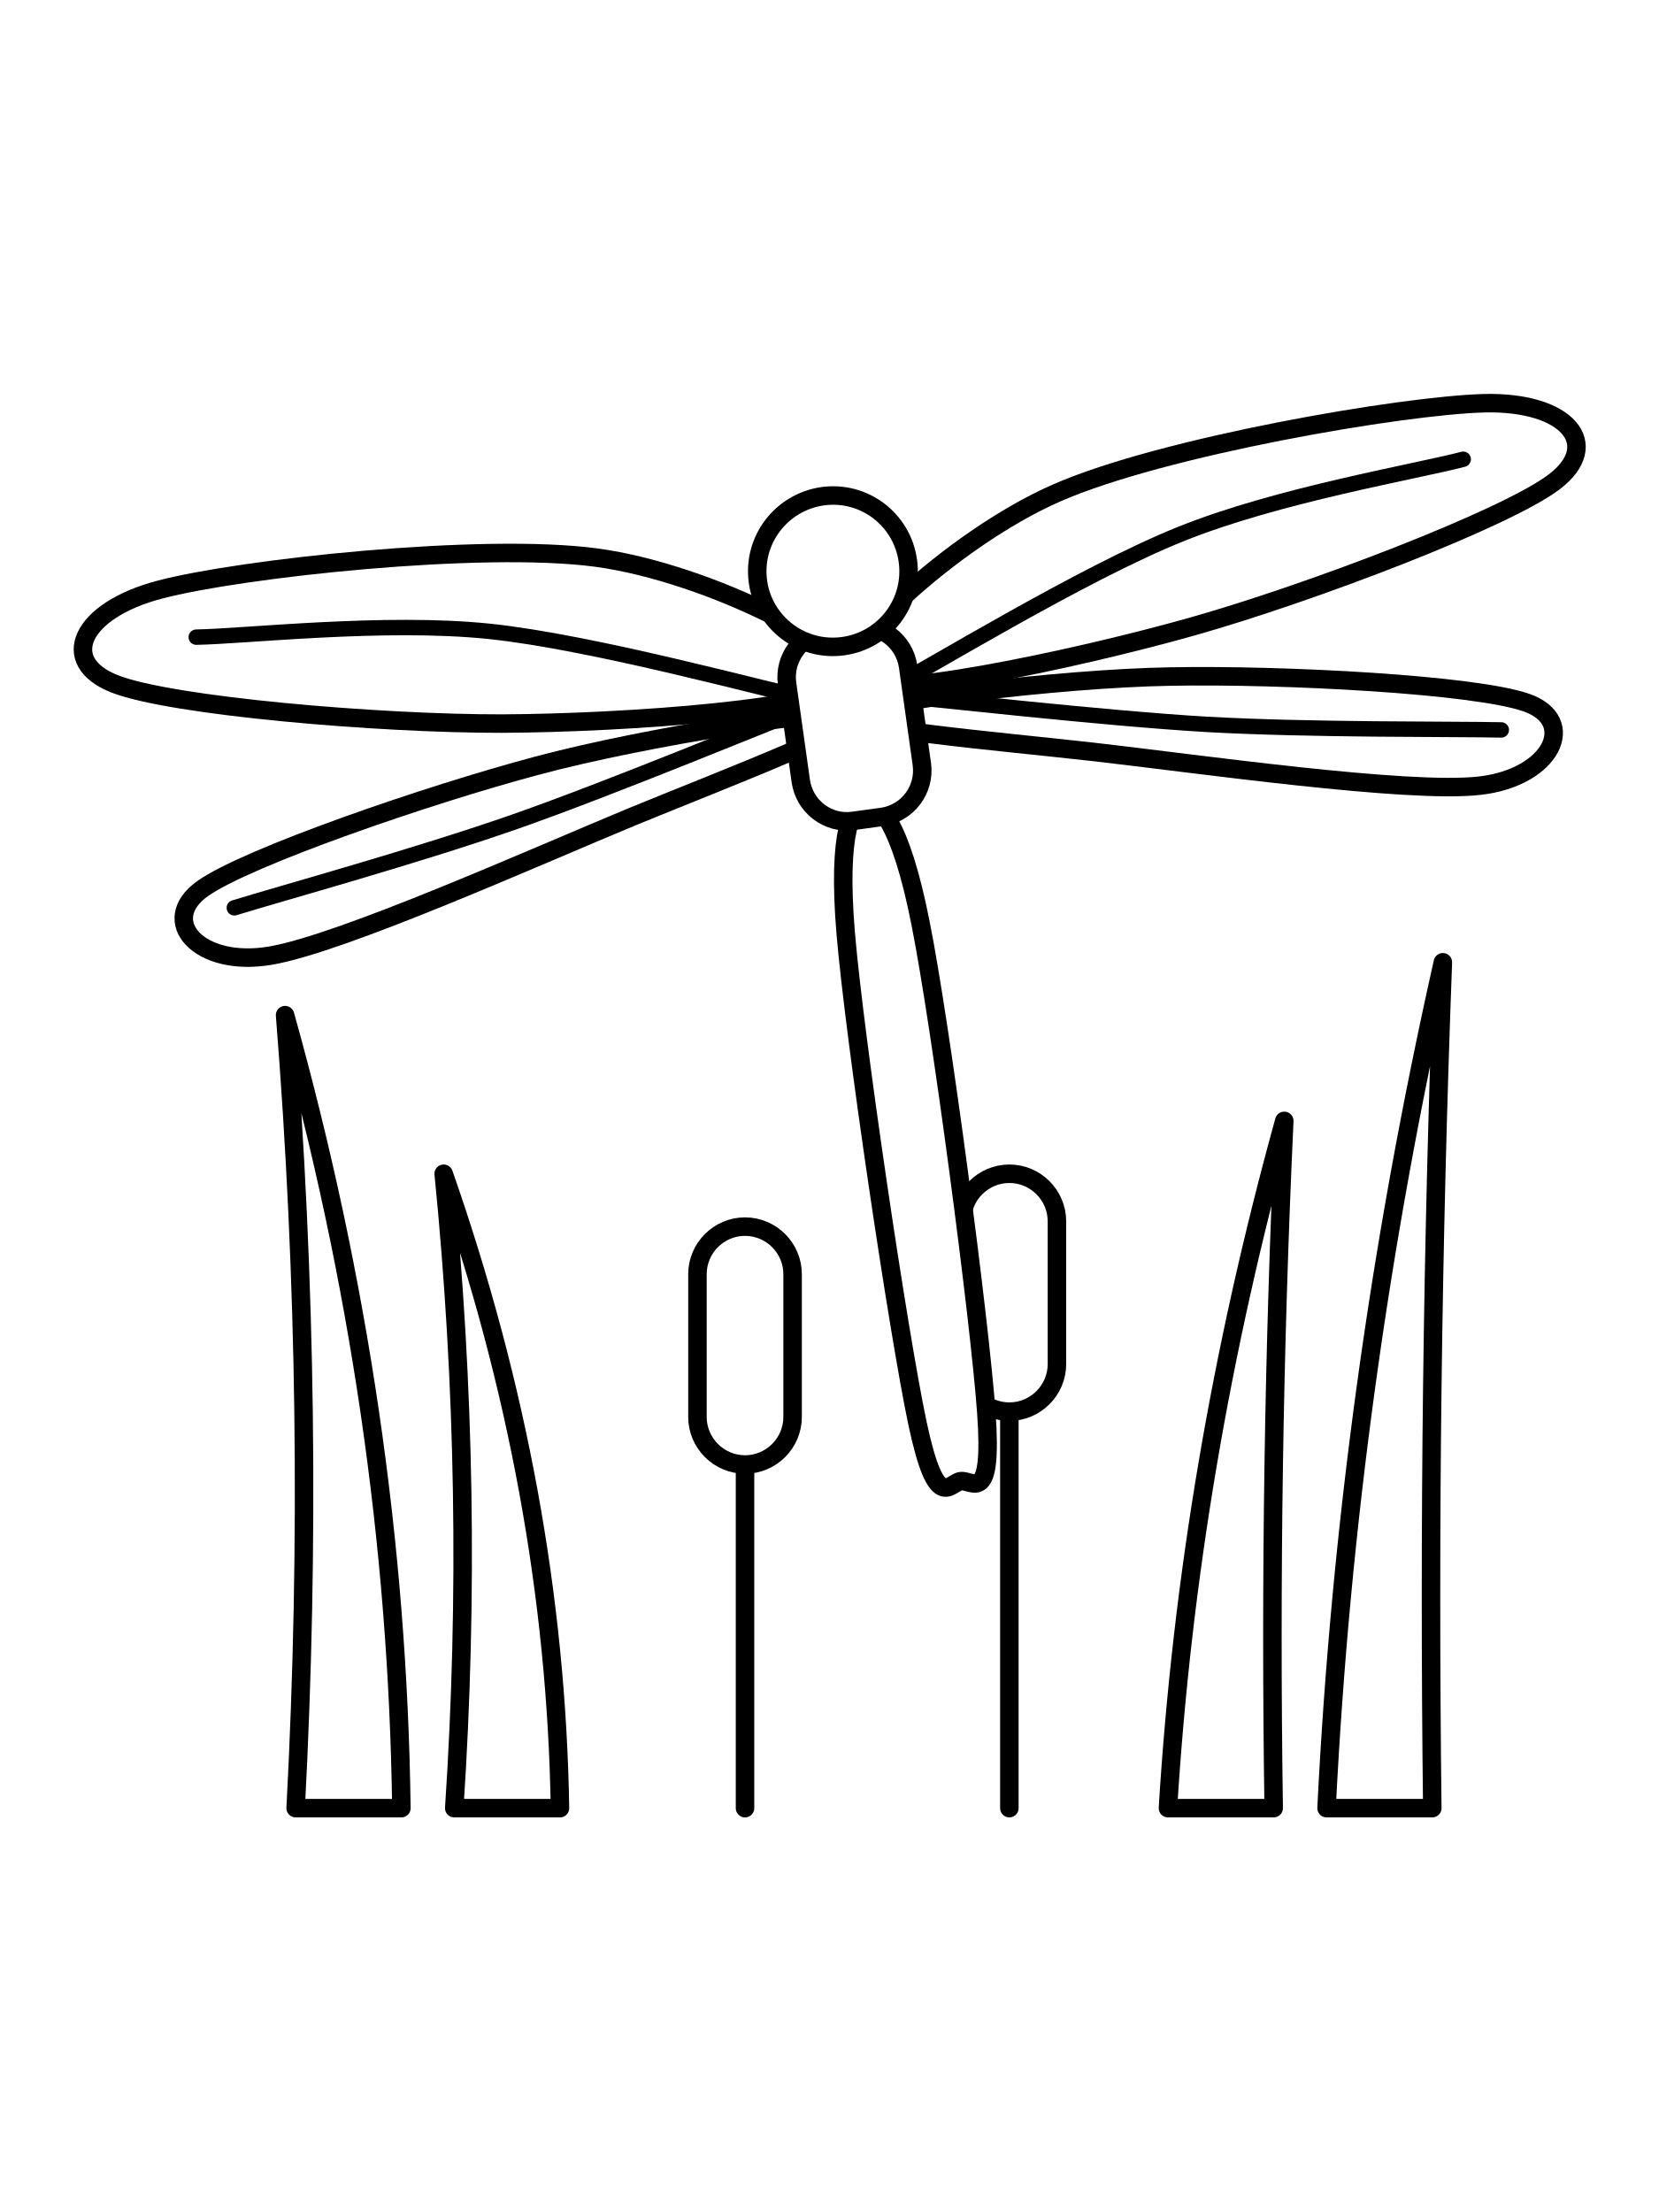
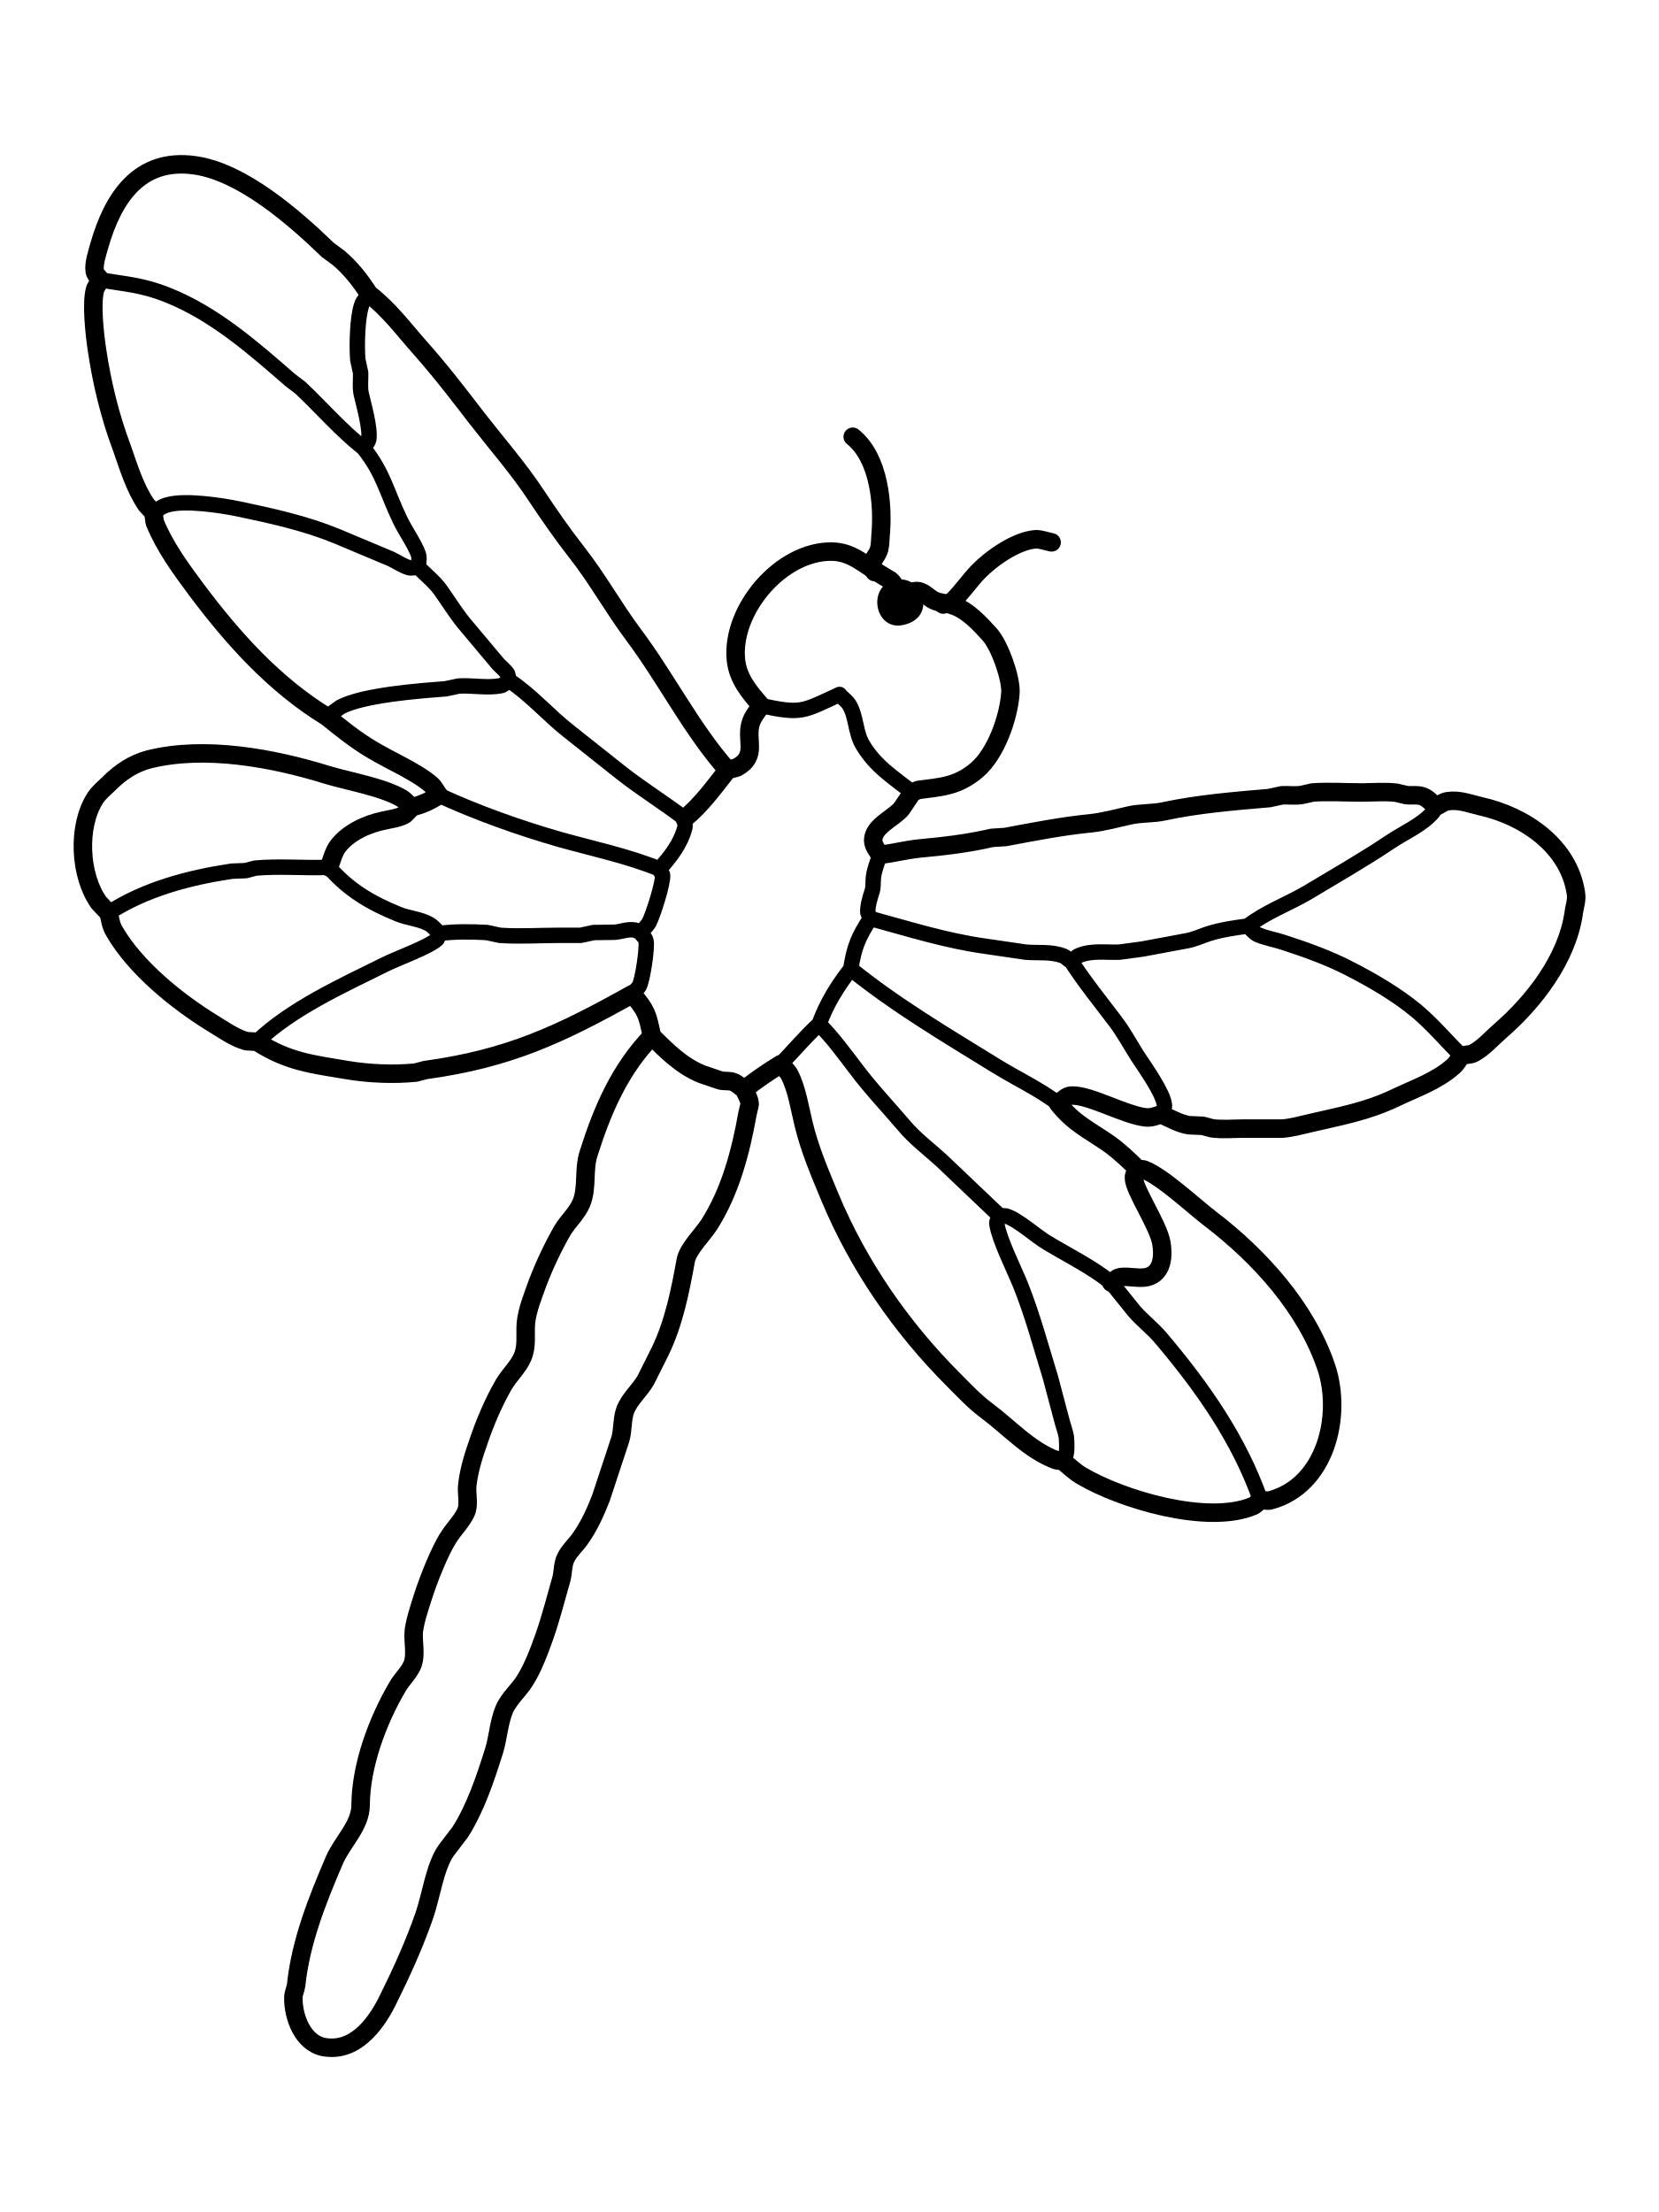
<svg xmlns="http://www.w3.org/2000/svg" version="1.1" viewBox="0 0 600 800" width="5.607in" height="7.476in" role="img" aria-label="The Dragonfly, a picture to color">
  <rect width="600" height="800" fill="#fff" />
-   <g transform="translate(20.888 -110.86) scale(0.956)" fill="#fff" data-bw="white" stroke="#000" stroke-width="6.994" stroke-linecap="round" stroke-linejoin="round">
-     <path d="M90 800 C95.3 700 94 600 86 500 C114 600 128.7 700 130 800 Z" />
-     <path d="M150 800 C155.3 720 154 640 146 560 C174 640 188.7 720 190 800 Z" />
-     <path d="M420 800 C425.3 713.3 440 626.7 464 540 C460 626.7 458.7 713.3 460 800 Z" />
-     <path d="M480 800 C485.3 693.3 500 586.7 524 480 C520 586.7 518.7 693.3 520 800 Z" />
-     <path fill="none" d="M260 800 L260 660" />
-     <path d="M260 580 L260 580 C269.9 580 278 588.1 278 598 L278 652 C278 661.9 269.9 670 260 670 L260 670 C250.1 670 242 661.9 242 652 L242 598 C242 588.1 250.1 580 260 580 Z" />
-     <path fill="none" d="M360 800 L360 640" />
-     <path d="M360 560 L360 560 C369.9 560 378 568.1 378 578 L378 632 C378 641.9 369.9 650 360 650 L360 650 C350.1 650 342 641.9 342 632 L342 578 C342 568.1 350.1 560 360 560 Z" />
-     <path d="M299.1 373.5 C305 363 247 332.7 203.7 326.9 C160.3 321.1 69.1 331 38.7 339 C8.4 346.9 0 366.3 21.6 374.7 C43.1 383.1 121.8 389.8 168.1 389.7 C214.4 389.5 293.1 384 299.1 373.5 Z" />
-     <path fill="none" stroke-width="5.829" d="M289.1 381.5 C268.1 377 202.6 358.9 163.2 354.8 C123.7 350.7 70.9 356.7 52.4 357" />
-     <path d="M299.1 373.5 C290.5 365 337.9 319.9 378 302.4 C418 284.9 508.5 269.3 539.8 268.5 C571.2 267.8 584.6 284.1 566.2 298.2 C547.8 312.2 474 340.3 429.5 352.9 C384.9 365.5 307.7 381.9 299.1 373.5 Z" />
-     <path fill="none" stroke-width="5.829" d="M310.9 378.5 C329.8 368.4 387.8 332.9 424.6 318.1 C461.4 303.2 513.8 294.4 531.7 289.7" />
-     <path d="M300.9 386.5 C306.9 389.8 254.2 409.8 217.4 424.9 C180.7 440.1 107.6 472.9 80.4 477.5 C53.3 482.1 37.8 464.3 54.7 452.2 C71.5 440.2 140.4 416.5 181.4 405.6 C222.4 394.6 294.9 383.3 300.9 386.5 Z" />
-     <path fill="none" stroke-width="5.829" d="M289.1 381.5 C269.8 389 210.3 413.7 173.3 426.7 C136.2 439.7 84.6 453.9 66.8 459.4" />
-     <path d="M300.9 386.5 C296 391.3 352.2 396 391.7 400.4 C431.2 404.9 510.6 416.3 537.9 413.2 C565.3 410.1 575.3 388.7 555.7 381.8 C536.2 374.9 463.5 371.1 421 371.9 C378.6 372.6 305.8 381.7 300.9 386.5 Z" />
-     <path fill="none" stroke-width="5.829" d="M310.9 378.5 C331.5 380.4 395.5 387.7 434.7 390 C473.9 392.2 527.5 391.7 546.1 392.1" />
-     <path d="M305.5 419.2 C310.2 418.6 318.8 426.6 326.4 465.2 C334.1 503.7 348.8 615.3 351.3 650.5 C353.8 685.7 346 675.7 341.6 676.3 C337.3 676.9 332.5 688.7 325.2 654.2 C317.9 619.6 301.4 508.3 298.1 469.1 C294.8 429.9 300.8 419.9 305.5 419.2 Z" />
-     <path d="M290.9 354.6 L301.8 353.1 C311.4 351.7 320.3 358.5 321.7 368.1 L326.9 405.1 C328.2 414.7 321.5 423.6 311.9 425 L301 426.5 C291.4 427.9 282.5 421.1 281.1 411.5 L275.9 374.5 C274.6 364.9 281.3 356 290.9 354.6 Z" />
-     <path d="M321.6 328.1 C323.8 343.8 312.9 358.2 297.2 360.4 C281.6 362.6 267.1 351.7 264.9 336.1 C262.7 320.4 273.6 306 289.3 303.7 C305 301.5 319.4 312.4 321.6 328.1 Z" />
+   <g transform="translate(-4.312 -4.122) scale(1.013)" fill="#fff" data-bw="white" stroke="#000" stroke-width="6.603" stroke-linecap="round" stroke-linejoin="round">
+     <path fill="none" stroke-width="5.502" d="M40 104 C49 105.5 55.2 105.8 64.1 109.4 C80.7 116 94.5 128.1 107.8 139.7 L111.6 142.6 C119.1 149.7 125.9 157.6 134 164 M136 109 C135.2 110.4 133.9 111.3 133.4 112.9 C131.8 117.4 131.6 127.6 132 132.5 L133 137.1 C133.1 139.6 132.7 142.2 133.2 144.6 C134.1 148.6 136.6 157.2 135.9 161 C135.6 162.4 134.4 162.9 134 164 M134 164 C141.2 173 142.3 179.8 147.1 189.7 C148.8 193.3 152.4 198.5 153.6 201.9 C154.2 203.6 153.5 205 153.7 206.7 M59 187 C60.8 186 62 184.8 64.1 184.3 C70.4 182.5 83.3 184.5 89.6 185.8 C101.5 188.3 113.3 190.9 124.5 195.5 L143.8 203.6 C145.9 204.6 147.9 206 150.1 206.7 C151.4 207.1 152.5 206.5 153.7 206.7 M153.7 206.7 C156.2 209.2 159.3 211.7 161.5 214.7 C164.7 219.2 167.6 224 171.2 228.1 L182.1 241.1 C183.2 242.3 184.6 243.3 185.5 244.7 L186 247 M186 247 C193.9 252.2 200 259.4 207.4 265.2 L226.3 280.2 C233.6 285.9 241.4 290.7 248.7 296.3 M186 247 C184.9 247.4 184.4 248.6 183 248.9 C178.2 249.8 172.9 248.7 168 249 L163.3 250 C154 250.7 133.9 252.2 125.8 256.5 L121 260 M276 256 C290.6 259.1 290.7 258.1 304 252 C305 253.3 306.5 254.2 307.4 255.6 C310 259.8 309.6 265.5 312.2 269.9 C316.8 277.7 323.1 281.5 330 287 M161 288 C174.7 294.3 189.6 299.6 204.2 303.8 C216 307.1 228.4 309.7 239.7 314.3 M517 292 L515.9 294 C511.9 298.7 505.5 301.3 500.5 304.7 C490.8 311.2 480.8 316.9 470.8 322.9 C463.7 327 456.2 329.7 449.7 334.7 M248.7 296.3 C248.5 297.5 249.1 298.6 248.7 299.8 C247.2 305.4 243.4 310.3 239.7 314.3 M318.3 309.3 C317.6 311.9 316.4 314.5 316.1 317.2 C315.9 318.8 316.1 320.4 315.7 322 C315 324.2 313.9 327.6 314.1 329.9 L315 332 M121.7 313.7 C128.7 321.8 136.7 326.5 146.6 330.5 C150.1 331.9 154.5 332.2 157.7 334.1 C159.1 335 160 336.3 161.3 337.3 M121.7 313.7 C113 314.1 104 313.2 95.4 314 L92 314.9 L87 315.1 C71.7 317.4 56.1 321.5 43 330 M239.7 314.3 C239.7 315.1 240.6 315.7 240.8 316.4 C241.2 318.9 237.4 330.7 236.1 333.2 C235.3 334.8 234 335.7 233 337 M315 332 C328.6 335.7 342.2 340 356.1 341.9 L370.4 344 C374.9 344.4 379.3 343.7 383.7 345.3 C384.9 345.7 385.6 346.8 386.7 347.3 M315 332 C310.7 338.6 309.2 342.2 308 350 M449.7 334.7 C451 335.6 451.8 337.1 453.4 337.8 C456.2 339 459.4 339.5 462.4 340.5 C470.4 343.1 478.6 346 486.1 349.9 C494.3 354.1 502.9 359.1 510 365 C515.7 369.8 520.7 375.7 526 381 M449.7 334.7 C445 335.3 440.3 336 435.8 337.4 C433.3 338.2 430.8 339.4 428.2 339.9 L412.1 342.9 L403.9 344 C399 344.2 394.1 343.3 389.5 345.2 C388.3 345.7 387.7 346.7 386.7 347.3 M161.3 337.3 C167 336.6 172.3 336.7 178.1 337 L182.7 338 C189.7 338.5 197 338 204.1 338 L211.6 338 L216.2 337 L223.7 336.9 C226.2 336.7 228.2 335.7 230.9 336.1 L233 337 M161.3 337.3 L160.3 339.4 C157.3 342.2 146.1 346.2 141.7 348.4 C126.6 355.9 108.2 364.2 96 376 M233 337 C233.4 338.1 234.6 338.6 234.9 340 C235.4 342.4 233.7 354.1 232.4 356.3 L230 359 M386.7 347.3 C391.5 354.7 397 361.5 402.3 368.5 C405.4 372.5 407.8 377.1 410.5 381.3 C413 385.1 419.7 394.5 420 398.7 C420 400.1 419.1 400.9 419 402 M308 350 C324.2 363.1 342.2 373.7 360 384.7 C367.3 389.2 375.1 392.8 382 398 M308 350 C303.2 356.2 299.4 362.3 296.7 369.7 M296.7 369.7 C301.6 374.6 305.5 380 309.7 385.5 C315 392.6 321.2 399.1 326.9 405.8 C330.9 410.6 335.9 414.3 340.4 418.4 L361 438 M296.7 369.7 C291.8 374.2 287.6 379.2 283 384 M361 438 L363.4 438.2 C367.6 439.4 374.1 445.4 378.2 447.8 C386 452.5 393.9 456.3 401 462 M361 438 C361 439.1 359.9 439.8 360.2 441.3 C361.1 446.8 366.3 457.2 368.6 462.8 C372.9 473.6 375.9 484.8 379.3 495.9 L383.2 510.6 C383.7 512.8 384.7 515.1 385 517.4 C385.1 519.3 385.3 521.7 384.8 523.6 L383.7 525.7 M401 462 L409.3 472.3 C412.3 475.7 416 478.5 418.9 482 C433.6 499.4 446.7 518 454.3 539.7" />
+     <path fill="none" d="M40 104 L38.3 107.1 C36.7 112 38.1 123.8 38.9 129.1 C40.7 141.1 43.5 152.6 47.8 164.1 C50.2 170.9 52.4 178.3 56.5 184.3 L59 187 M40 104 C39.6 102.9 38.4 102.4 38.1 101 C37.6 98.3 39 94.4 39.7 91.8 C44.5 75 53.8 60.2 73.9 63.1 C90.8 65.5 109.4 81.8 121.3 93.3 L125.1 96.1 C129.5 99.8 132.9 104.2 136 109 M136 109 C143.5 114.9 148 121.2 154.3 128.3 C161.5 136.4 168.1 145 174.7 153.6 C181.7 162.6 189.5 171.5 195.8 181.1 C200.4 188 205.1 194.8 210.2 201.3 C217.5 210.6 223.3 221.1 230.3 230.5 C242.1 246.2 251 264.3 264 279 M59 187 L59.5 190.5 C63 199.2 68.8 207.1 74.3 214.5 C87.4 232 102.2 248.5 121 260 M276 256 C274.7 258 273.2 259.6 272.4 261.9 C270.2 268.2 275.1 273.9 267.3 278.1 L264 279 M276 256 C271.8 251.2 267.7 246.4 267 239.7 C265.2 221.8 283.1 200.7 301.3 201 C308.2 201.1 312.6 205.4 318.1 208.8 L322.1 211.2 C323.6 212.4 324.2 214.7 326 215.6 C328.3 216.7 330.4 214.4 332.8 215.3 C334.6 215.9 336 217.6 337.7 218.4 C339.7 219.4 342.4 219.4 344.5 220.2 C349.7 221.9 354.1 226.7 357.7 230.7 C361.2 234.7 365.3 246.2 365 251.4 C364.4 260.2 359.9 273.1 353 279 C346.1 284.8 340.5 285 332.1 286.1 L330 287 M121 260 C126.2 264.2 131.4 268.4 137.2 271.8 C143.5 275.6 152.9 279.6 158.2 284.2 C159.5 285.4 160 286.8 161 288 M264 279 C259.2 285.1 254.7 291.4 248.7 296.3 M330 287 L326.1 292.8 C323.3 296.2 316 299 316 304.1 C316.1 306.4 317.5 307.4 318.3 309.3 M161 288 C157.4 290.2 155.5 291.1 151.3 292.3 M151.3 292.3 C150 291.3 149.1 290 147.7 289.1 C141 285.1 128.6 283 121 280.7 C101.7 274.7 77.3 270.2 57.4 275.2 C52 276.6 47.3 279.7 43.3 283.7 C41.6 285.4 39.5 287 38.2 289.1 C31.8 299.1 32.6 316.7 39.6 326.4 L43 330 M151.3 292.3 L148.8 294.9 C146.6 296.2 143.5 296.5 141 297.1 C135.2 298.3 128.5 301.4 124.9 306.2 C123.4 308.1 122.6 311.5 121.7 313.7 M517 292 C518.5 291.4 519.5 290.3 521.2 290.1 C525.3 289.5 528.9 291 532.8 291.9 C548.7 295.4 564.4 306.2 566.9 323 C567.3 325.6 566.4 327.6 566.1 330.1 C563.7 346.5 551.9 361.7 539.8 372.2 C536.8 374.8 534.1 378 530.5 380 C529 380.8 527.6 380.5 526 381 M517 292 C515.3 290.8 514.3 289.2 512.2 288.4 C510.3 287.7 508.2 288.2 506.2 287.9 L502.8 287.1 C498.8 286.6 494.4 287 490.3 287 C484.5 287 478.6 286.6 472.9 287 L469.4 287.8 C467 288.3 464.5 287.9 462 288 L457.4 289 C444.7 290.1 432 291.1 419.5 293.8 C415.6 294.6 411.4 294.3 407.5 295.2 C403 296.2 398.3 297.5 393.7 298 C383.5 299 373.3 301 363.2 302.9 L358.4 303.2 C349.9 305.2 341.1 306.2 332.5 307 C327.8 307.5 323 308.7 318.3 309.3 M43 330 C43.7 332.4 43.7 334.3 45.1 336.6 C52.6 349.6 67.5 361.6 80 369.3 C83.8 371.6 88.1 374.7 92.3 375.8 L96 376 M230 359 C235.2 365 235.4 366.4 237 374 M230 359 C204 373.5 185.9 382 156.1 386.1 L152.7 387 C144.9 387.8 135.8 387.4 128.1 386.1 C115.6 384 107 383.1 96 376 M237 374 C242.4 379.4 247.7 384.7 254.9 387.6 L261.4 389.8 C263 390.2 264.6 389.8 266.1 390.4 C267.7 391 268.6 392.2 270 393 M237 374 C225.5 385.9 219.3 400.4 214.4 415.9 C212.5 421.7 214.1 428 211.8 433.6 C210.3 437.2 207.1 440 205.1 443.3 C201.7 449.2 198.6 455.8 196.2 462.1 C194.6 466.6 192.4 471.9 192 476.6 C191.7 480.8 192.5 484.7 190.8 488.6 C189.3 492.1 186 495.1 184.1 498.4 C180.5 504.6 177.5 511.7 175.2 518.4 C173.4 523.5 171.7 528.9 171.1 534.2 C170.7 537.2 171.9 541.2 170.6 544 C169.2 547.1 166.3 549.9 164.5 552.8 C161.3 557.6 157.1 568.3 155.3 574 C154.1 577.8 152.5 582.4 152 586.4 C151.6 590.2 153 594.9 151.4 598.6 C150.2 601.4 147.6 603.7 146.1 606.4 C139 618.5 133.1 634.4 133 648.5 C133 655.9 126.4 661.7 123.6 668.3 C117.5 682.5 111.6 697.4 110 712.7 C109.8 714.3 109 715.7 109 717.3 C108.9 724.1 112.3 733.4 119.8 734.9 C130.7 736.9 138.1 727.3 142.5 718.6 C147.5 708.5 152.1 698.5 155.8 687.8 C158.2 680.8 159.5 670.6 163.5 664.8 L168.6 658.1 C174.1 649.4 177.5 639.1 180.6 629.3 C182.1 624.5 182.3 619.3 184.2 614.6 C185.8 610.6 189.5 607.6 191.7 604 C194.7 599.2 196.8 593.4 198.7 588.1 C201 581.5 202.7 574.7 204.6 568.1 C205.4 565.4 205 562.6 206.4 560 C207.6 557.6 209.9 555.6 211.4 553.4 C214.5 549.1 216.9 543.8 218.8 538.9 L225.7 518 C226.7 514.7 226.3 510.7 227.5 507.5 C229.1 503.4 232.6 500.6 234.8 496.8 L240 486.4 C244.9 476.2 247.1 465 249.1 454 C249.9 449.9 255.2 444.8 257.5 441.2 C265 429.4 268.7 415.3 271.1 401.8 L271.9 398.4 C271.9 396.4 270.6 394.8 270 393 M526 381 C525 382.3 524.4 383.7 523.1 384.8 C517.3 390 509.6 392.6 502.7 395.9 C492.1 401 482.4 402.6 471.4 405.2 C468.4 405.9 465.1 406.8 462.1 407 L448.3 407 C444.6 407 440.7 407.4 437 406.9 L433.6 406 L428.7 405.8 C425.2 405.2 422.2 403.4 419 402 M283 384 C284 385.3 285.3 386.2 286.1 387.7 C288.8 392.9 289.8 399.9 291.2 405.5 C293.3 414.3 297.1 423.2 300.6 431.6 C310.8 456 326.1 478.1 344.7 496.7 C348.5 500.5 352.1 504.4 356.4 507.6 C364.5 513.6 371.8 521.9 381.4 525.4 L383.7 525.7 M283 384 C278.4 386.8 274.2 389.7 270 393 M382 398 C383.7 397.1 384.8 395.2 386.9 395.2 C393.4 395 405.9 402.2 413.3 403 C415.8 403.2 416.9 402.3 419 402 M382 398 C387.7 405.2 393 407.4 400.3 412.5 C403.9 415.1 407.2 418.2 410.3 421.3 M410.3 421.3 L412.6 421.6 C419.4 424.2 430.3 434.6 436.5 439.3 C454 452.7 470.7 471.1 477.8 492.3 C483.5 509.5 477.6 534.3 457.9 539.7 C456.6 540.1 455.6 539.5 454.3 539.7 M410.3 421.3 C410.2 422.5 409 423.2 409.1 424.6 C409.1 428.9 417.8 441.4 418.9 447.9 C419.6 452 419.4 457.7 415 459.6 C411.7 461.1 407.4 459.4 404 460.1 C402.6 460.4 402.1 461.6 401 462 M383.7 525.7 C385.9 527.5 387.8 529.4 390.3 530.9 C404.8 539.5 435.3 548.5 451.5 541.8 C452.7 541.3 453.3 540.3 454.3 539.7" />
+     <path fill="none" d="M316.5 208.3 C316.2 207.5 315.5 206.5 315.5 205.6 C315.6 204.1 317.4 202.3 317.9 200.8 C318.5 199.3 318.5 197.3 318.6 195.7 C319.7 184.4 318.2 167.6 308.7 160 M341 219.9 C341.9 219.6 343.4 219.5 344.1 218.9 C347.1 216.2 350.4 211.4 353.4 208.3 C358.1 203.4 367.1 197.1 374 196.6 C375.7 196.5 378 197.4 379.7 197.7" />
+     <path fill="#000" stroke="none" d="M323.8 211.1 C313.8 213.2 316.4 228.9 326.2 227.3 C339.1 225.1 334.1 209 323.8 211.1 Z" />
  </g>
</svg>
